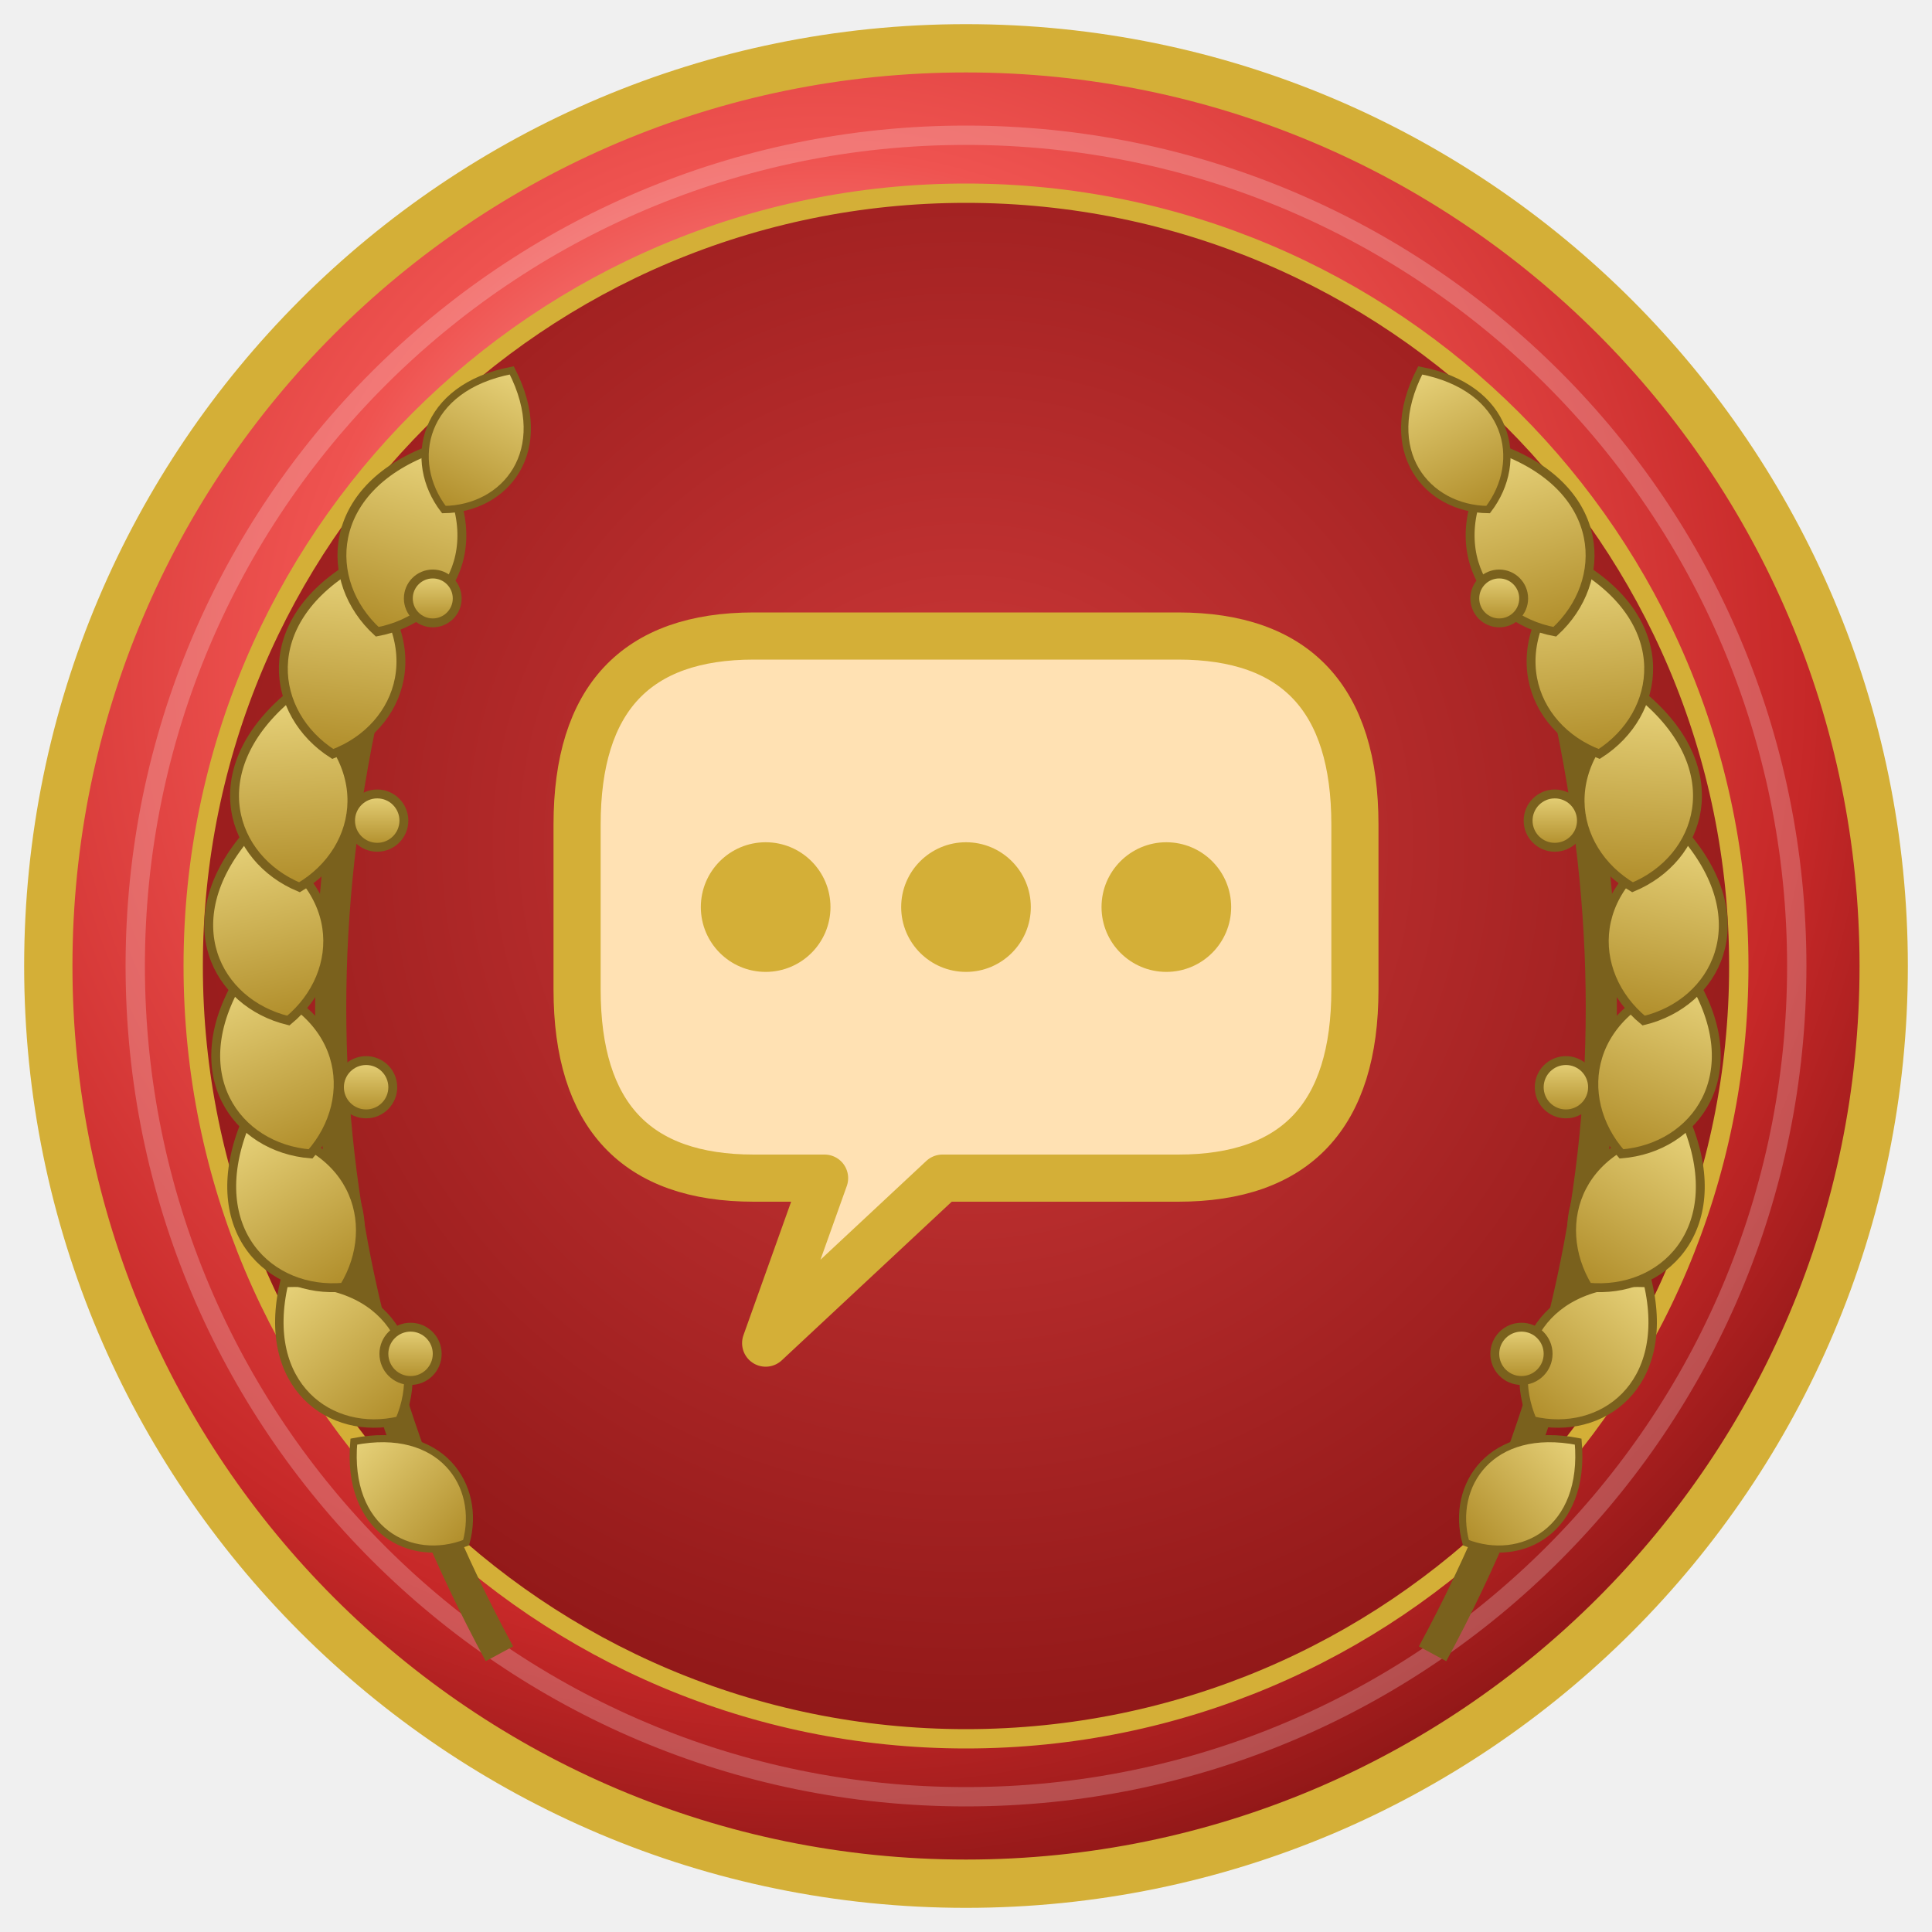
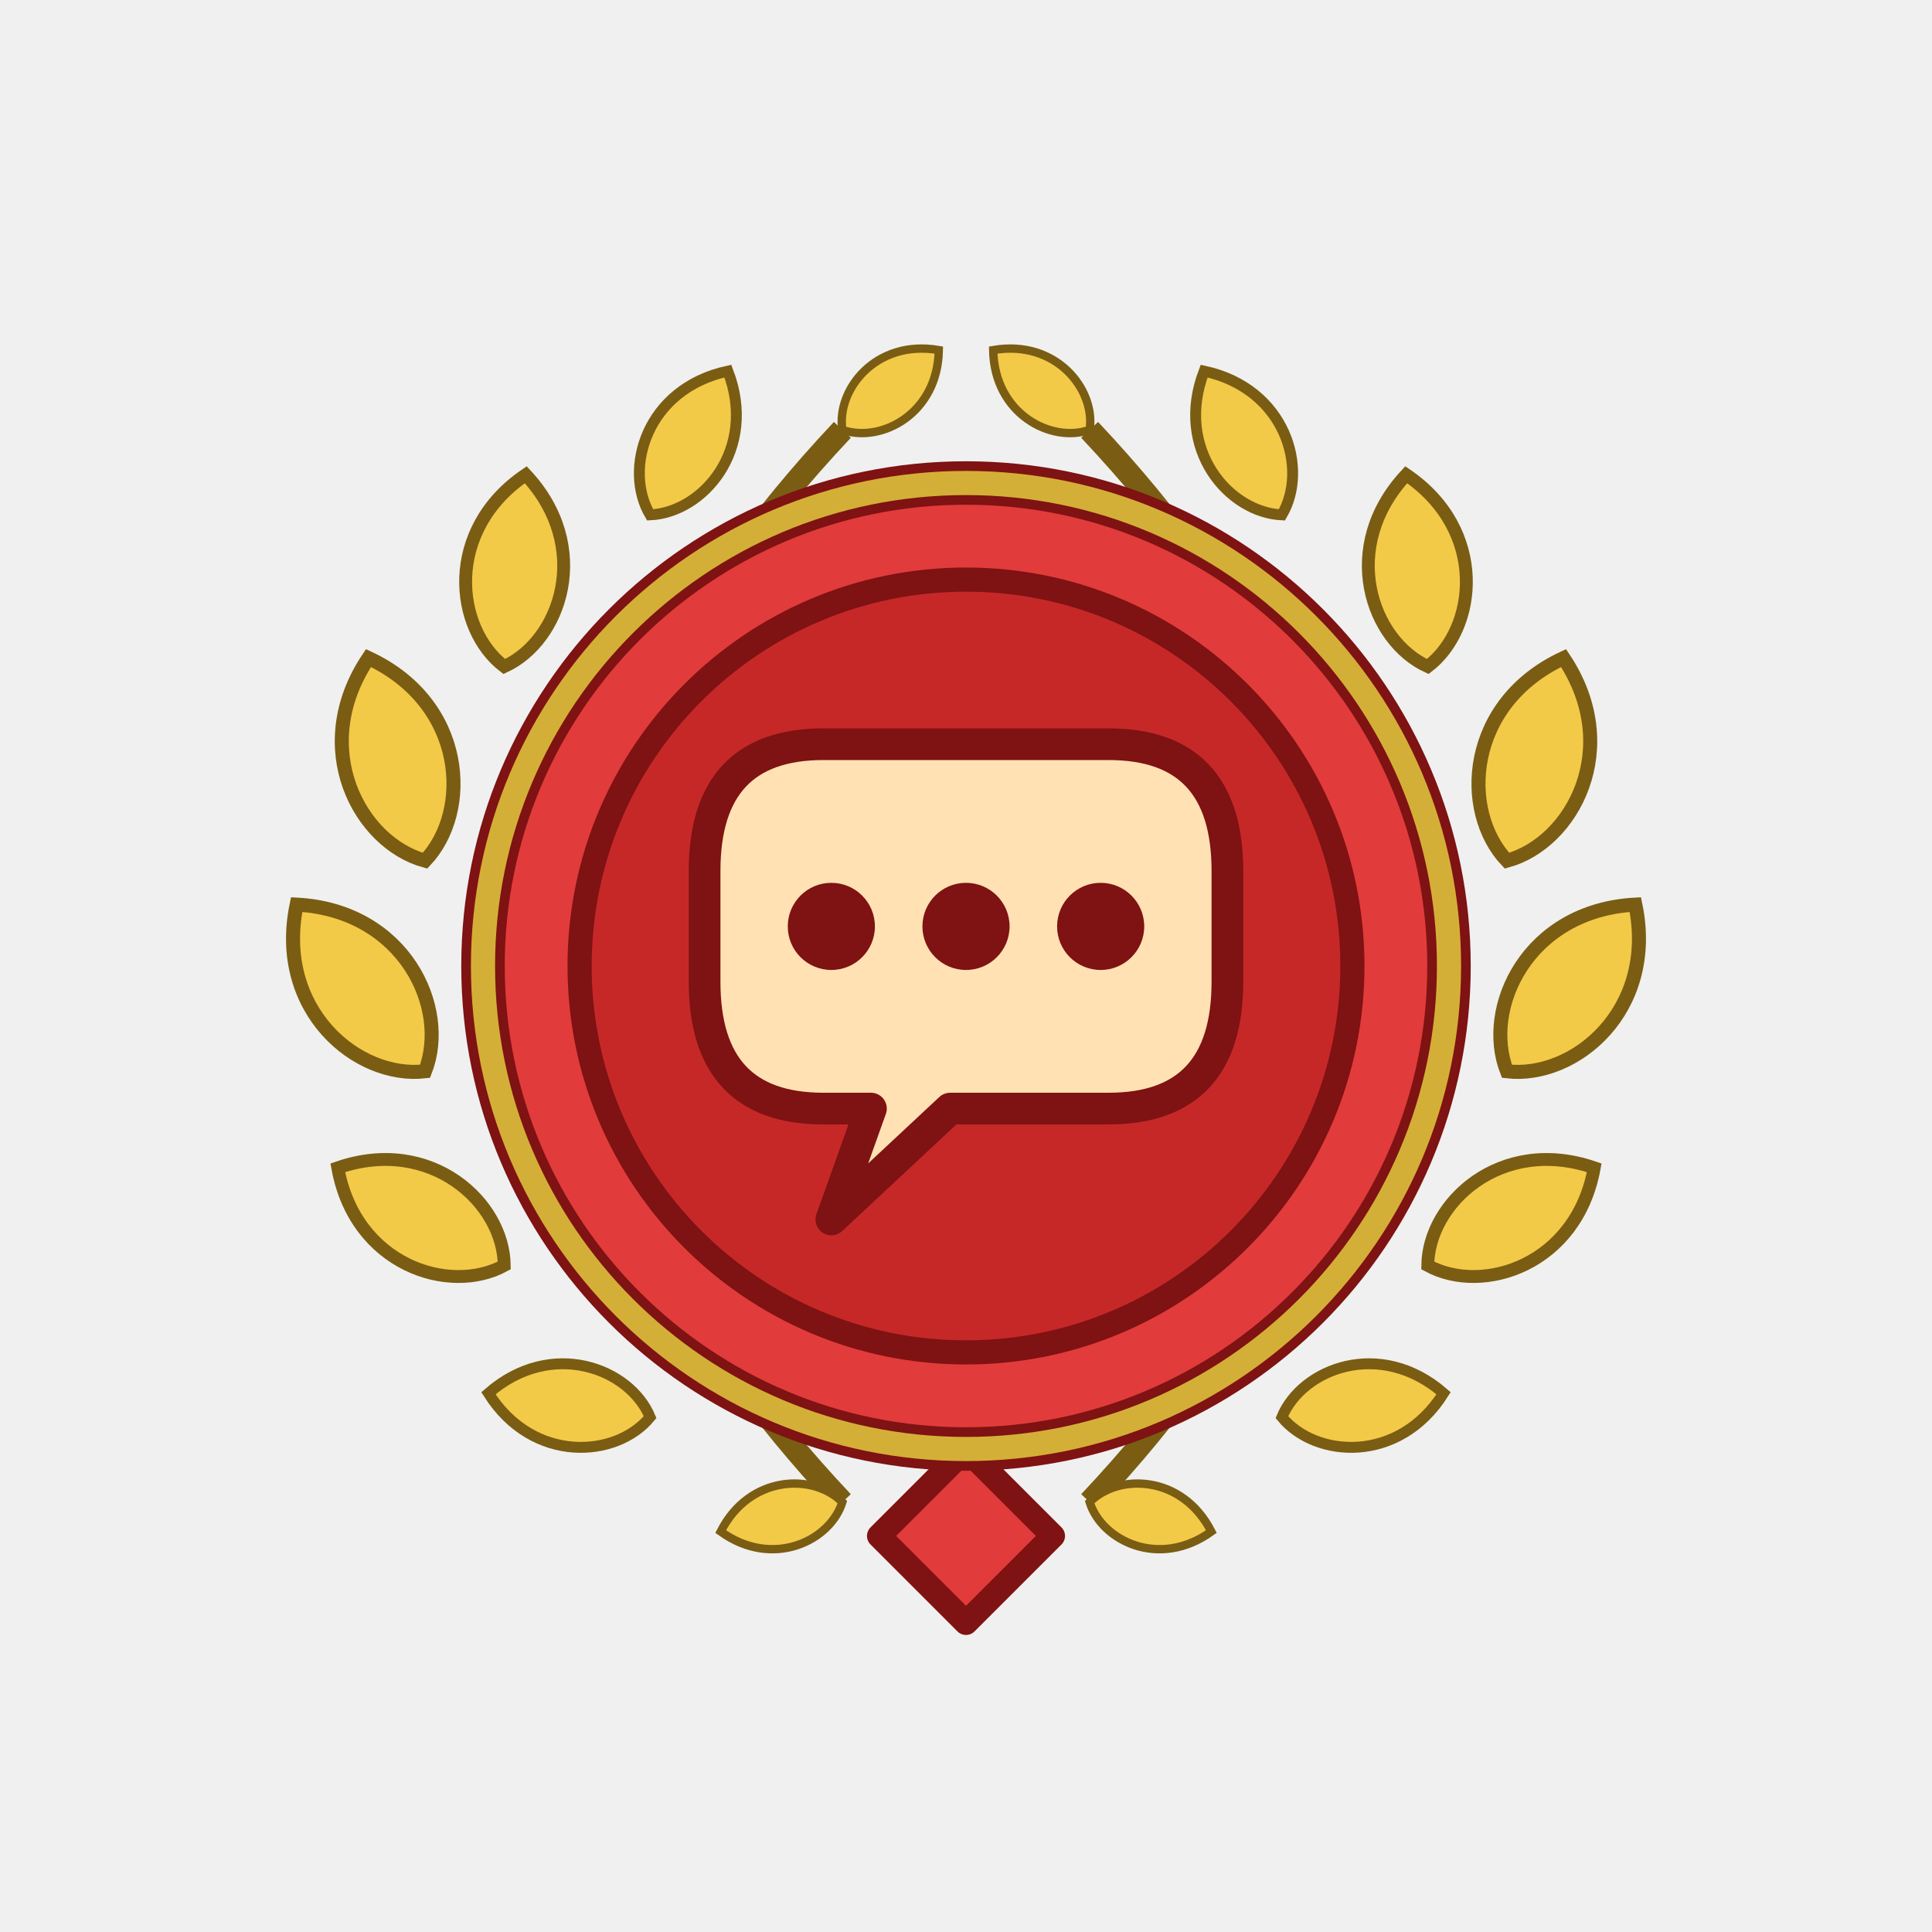
<svg xmlns="http://www.w3.org/2000/svg" viewBox="0 0 200 200" width="200" height="200" role="img" aria-label="Досягнення: Flood Lord (рівень: рубін)">
  <defs>
-     <radialGradient id="metal" cx="42%" cy="34%" r="72%">
-       <stop offset="0%" stop-color="#ffd1d1" />
-       <stop offset="40%" stop-color="#ef5350" />
-       <stop offset="76%" stop-color="#c62828" />
-       <stop offset="100%" stop-color="#7f1212" />
-     </radialGradient>
-     <radialGradient id="field" cx="50%" cy="42%" r="60%">
-       <stop offset="0%" stop-color="#d23b3b" />
-       <stop offset="100%" stop-color="#8f1717" />
-     </radialGradient>
-     <linearGradient id="leaf" x1="0" y1="0" x2="0" y2="1">
-       <stop offset="0%" stop-color="#e7d27a" />
-       <stop offset="100%" stop-color="#b08d2a" />
-     </linearGradient>
-     <path id="lf" d="M0,0 C 6,-3 8,-11 0,-17 C -8,-11 -6,-3 0,0 Z" />
+     <path id="lf" d="M0,0 C 5,-3 7,-12 0,-18 C -7,-12 -5,-3 0,0 Z" />
  </defs>
-   <circle cx="100" cy="100" r="95" fill="url(#metal)" />
-   <circle cx="100" cy="100" r="95" fill="none" stroke="#d4af37" stroke-width="5" />
-   <circle cx="100" cy="100" r="86" fill="none" stroke="#ffffff" stroke-opacity="0.22" stroke-width="2" />
-   <circle cx="100" cy="100" r="80" fill="url(#field)" stroke="#d4af37" stroke-width="2" />
-   <g transform="translate(100 93) scale(1.15) translate(-100 -100)">
-     <g id="wreath-l" fill="url(#leaf)" stroke="#7a611d" stroke-width="0.8">
-       <path d="M58,168 Q 31,118 52,62" fill="none" stroke="#7a611d" stroke-width="2.8" />
-       <use href="#lf" transform="translate(55,158) rotate(-48) scale(0.8)" />
-       <use href="#lf" transform="translate(49,147) rotate(-40) scale(0.95)" />
-       <use href="#lf" transform="translate(44,135) rotate(-32)" />
-       <use href="#lf" transform="translate(41,123) rotate(-22)" />
-       <use href="#lf" transform="translate(39,111) rotate(-13)" />
-       <use href="#lf" transform="translate(40,99) rotate(-4)" />
-       <use href="#lf" transform="translate(43,87) rotate(6)" />
-       <use href="#lf" transform="translate(47,76) rotate(16)" />
-       <use href="#lf" transform="translate(53,65) rotate(26) scale(0.82)" />
-       <circle cx="50" cy="141" r="2.4" />
-       <circle cx="46" cy="117" r="2.4" />
-       <circle cx="47" cy="93" r="2.4" />
-       <circle cx="52" cy="73" r="2.2" />
-     </g>
-     <use href="#wreath-l" transform="matrix(-1 0 0 1 200 0)" />
+   <g id="wreath-l" fill="#f3c948" stroke="#7a5d12" stroke-width="1.2">
+     <path d="M87.2,155.5 Q 35,100 87.2,44.5" fill="none" stroke="#7a5d12" stroke-width="2.4" />
+     <use href="#lf" transform="translate(87.2 155.5) rotate(-103.6) scale(0.72)" />
+     <use href="#lf" transform="translate(67.3 146.7) rotate(-81.6) scale(0.94)" />
+     <use href="#lf" transform="translate(52.2 131.0) rotate(-59.6) scale(1.11)" />
+     <use href="#lf" transform="translate(44.0 110.9) rotate(-37.6) scale(1.21)" />
+     <use href="#lf" transform="translate(44.0 89.1) rotate(-15.6) scale(1.21)" />
+     <use href="#lf" transform="translate(52.2 69.0) rotate(6.4) scale(1.11)" />
+     <use href="#lf" transform="translate(67.3 53.3) rotate(28.4) scale(0.94)" />
+     <use href="#lf" transform="translate(87.2 44.5) rotate(50.4) scale(0.72)" />
  </g>
-   <g transform="translate(100 100) scale(1.22) translate(-100 -100)">
-     <path d="M82,72 H118 Q133,72 133,88 V102 Q133,118 118,118 H98 L83,132 L88,118 H82 Q67,118 67,102 V88 Q67,72 82,72 Z" fill="#ffe1b3" stroke="#d4af37" stroke-width="4" stroke-linejoin="round" />
-     <circle cx="83" cy="95" r="5.5" fill="#d4af37" />
-     <circle cx="100" cy="95" r="5.5" fill="#d4af37" />
-     <circle cx="117" cy="95" r="5.5" fill="#d4af37" />
+   <use href="#wreath-l" transform="matrix(-1 0 0 1 200 0)" />
+   <path d="M100,150 l9,9 -9,9 -9,-9 Z" fill="#e23b3b" stroke="#7f1212" stroke-width="2.5" stroke-linejoin="round" />
+   <circle cx="100" cy="100" r="50" fill="#e23b3b" stroke="#7f1212" stroke-width="4.5" />
+   <circle cx="100" cy="100" r="40" fill="#c62828" stroke="#7f1212" stroke-width="2.5" />
+   <circle cx="100" cy="100" r="50" fill="none" stroke="#d4af37" stroke-width="2.5" />
+   <g transform="translate(100 100) scale(0.82) translate(-100 -100)">
+     <path d="M82,72 H118 Q133,72 133,88 V102 Q133,118 118,118 H98 L83,132 L88,118 H82 Q67,118 67,102 V88 Q67,72 82,72 Z" fill="#ffe1b3" stroke="#7f1212" stroke-width="4" stroke-linejoin="round" />
+     <circle cx="83" cy="95" r="5.5" fill="#7f1212" />
+     <circle cx="100" cy="95" r="5.5" fill="#7f1212" />
+     <circle cx="117" cy="95" r="5.5" fill="#7f1212" />
  </g>
</svg>
